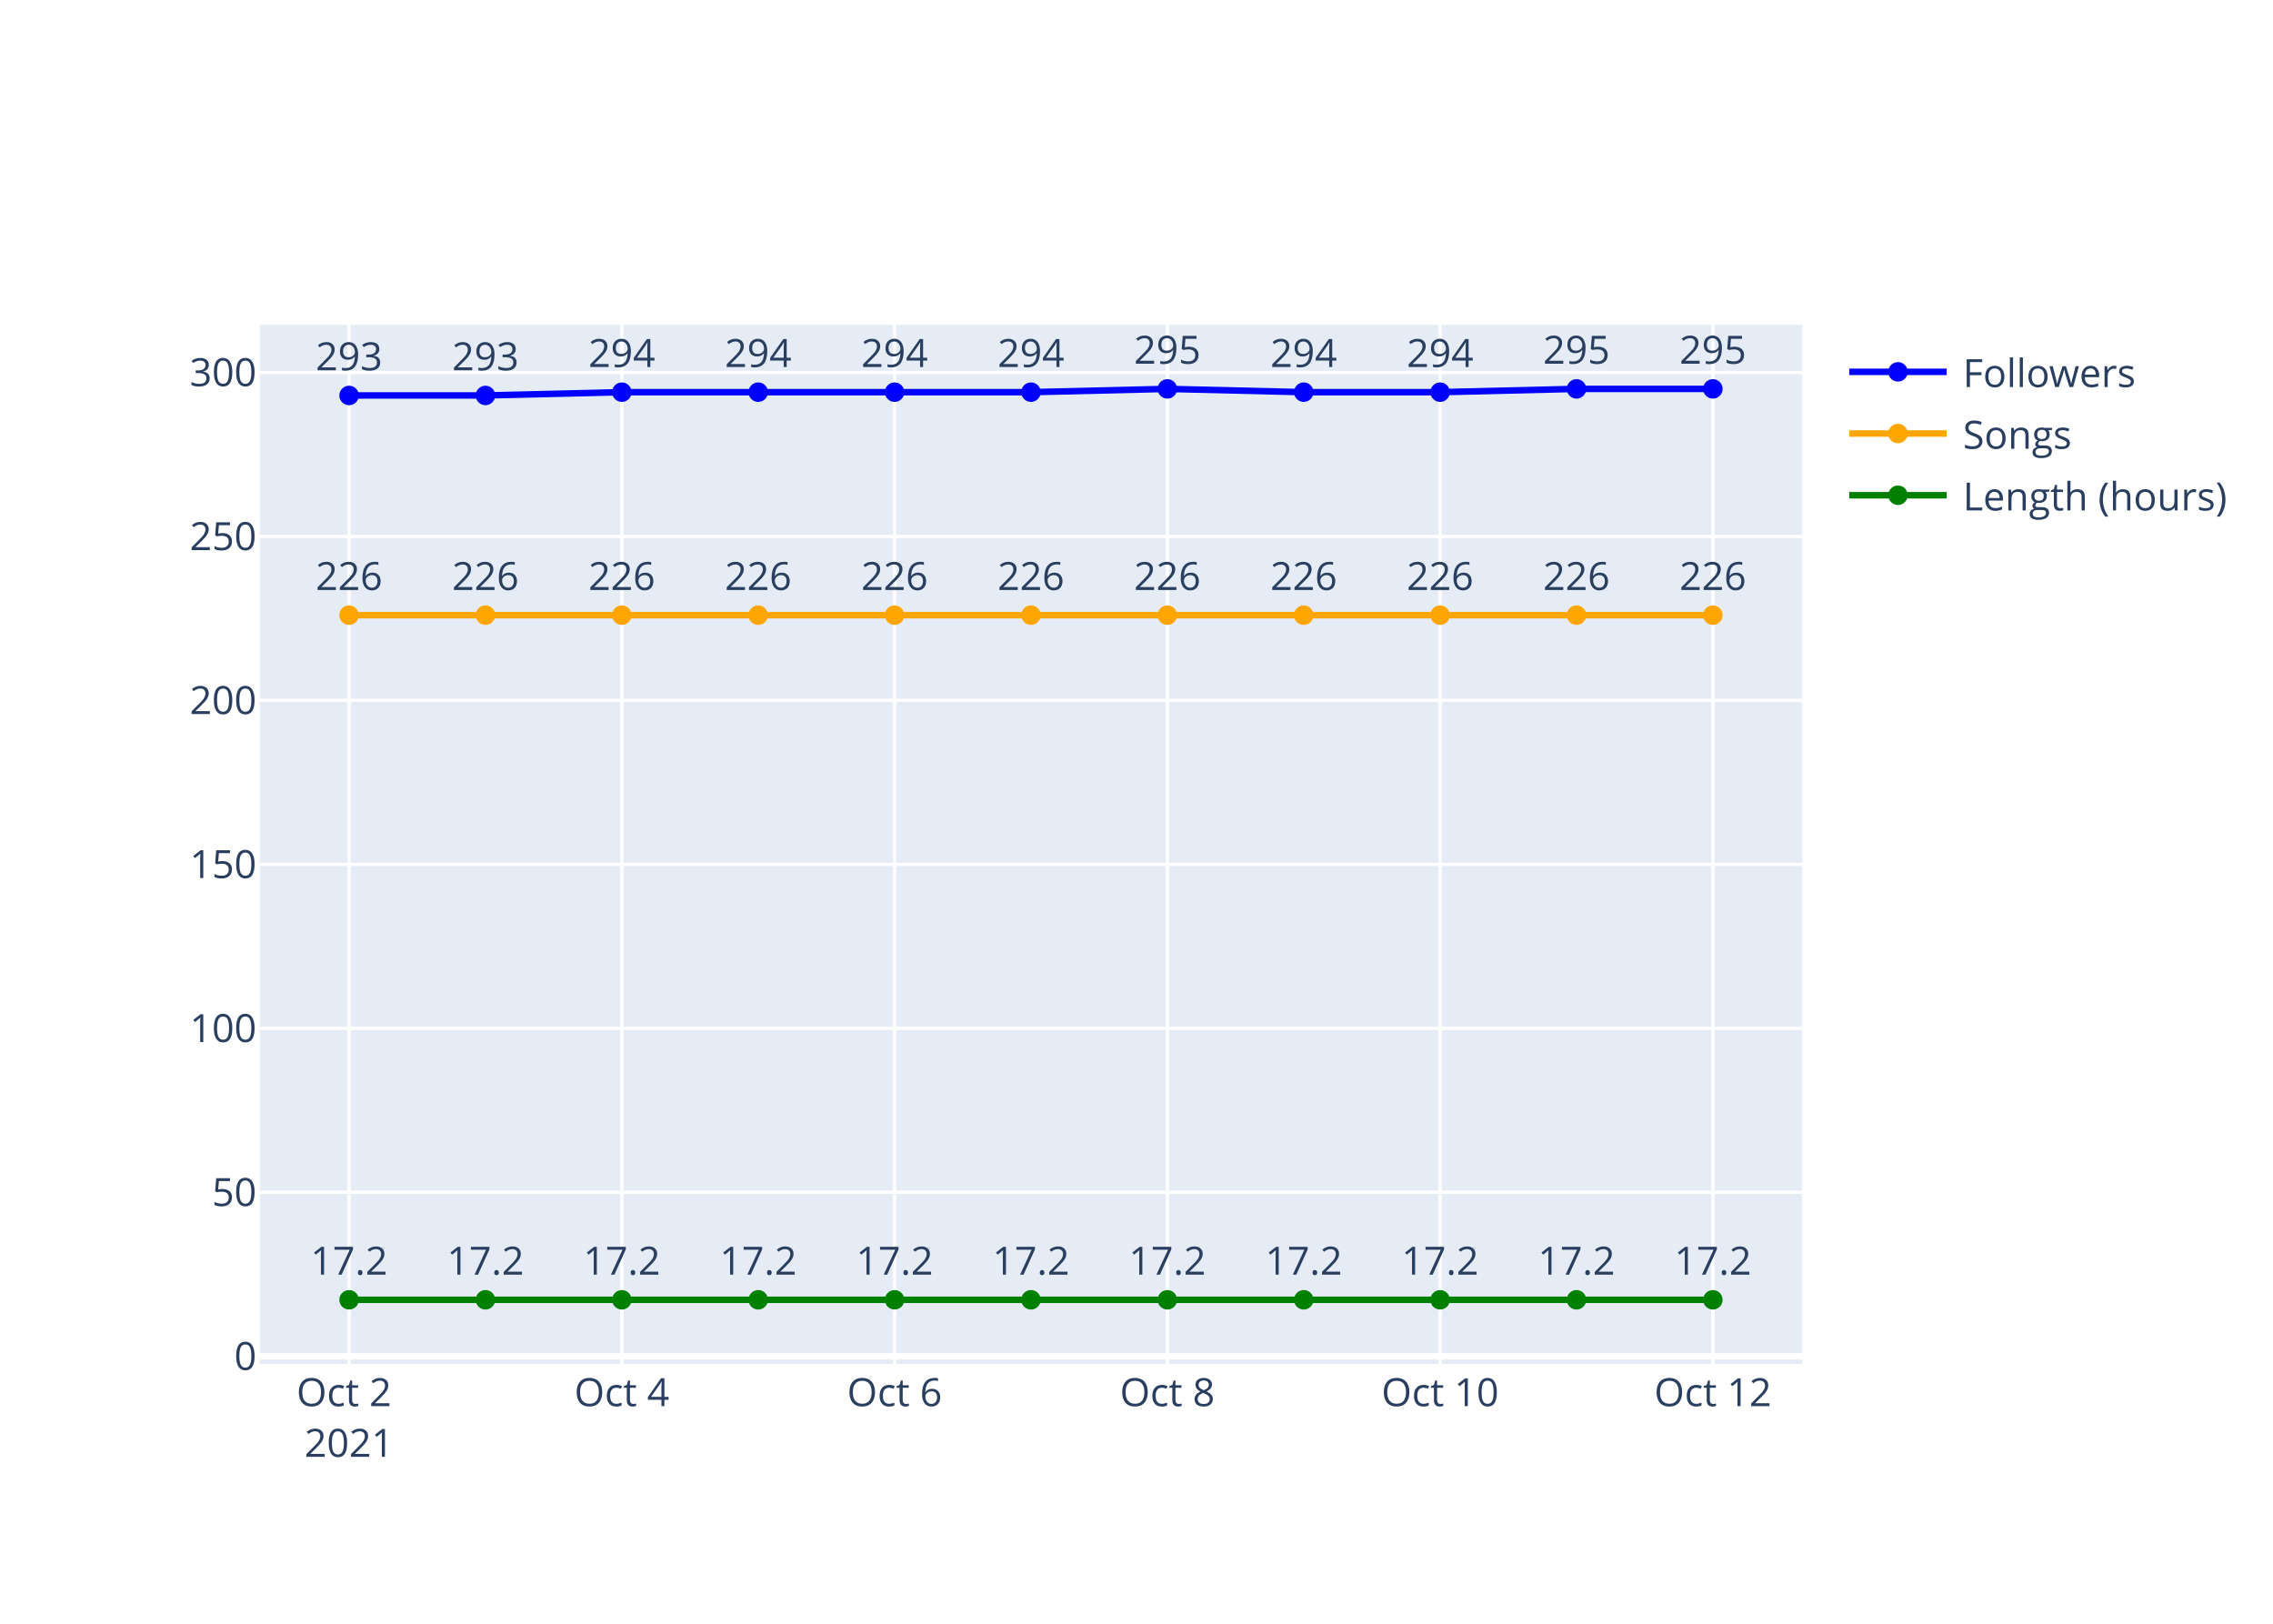
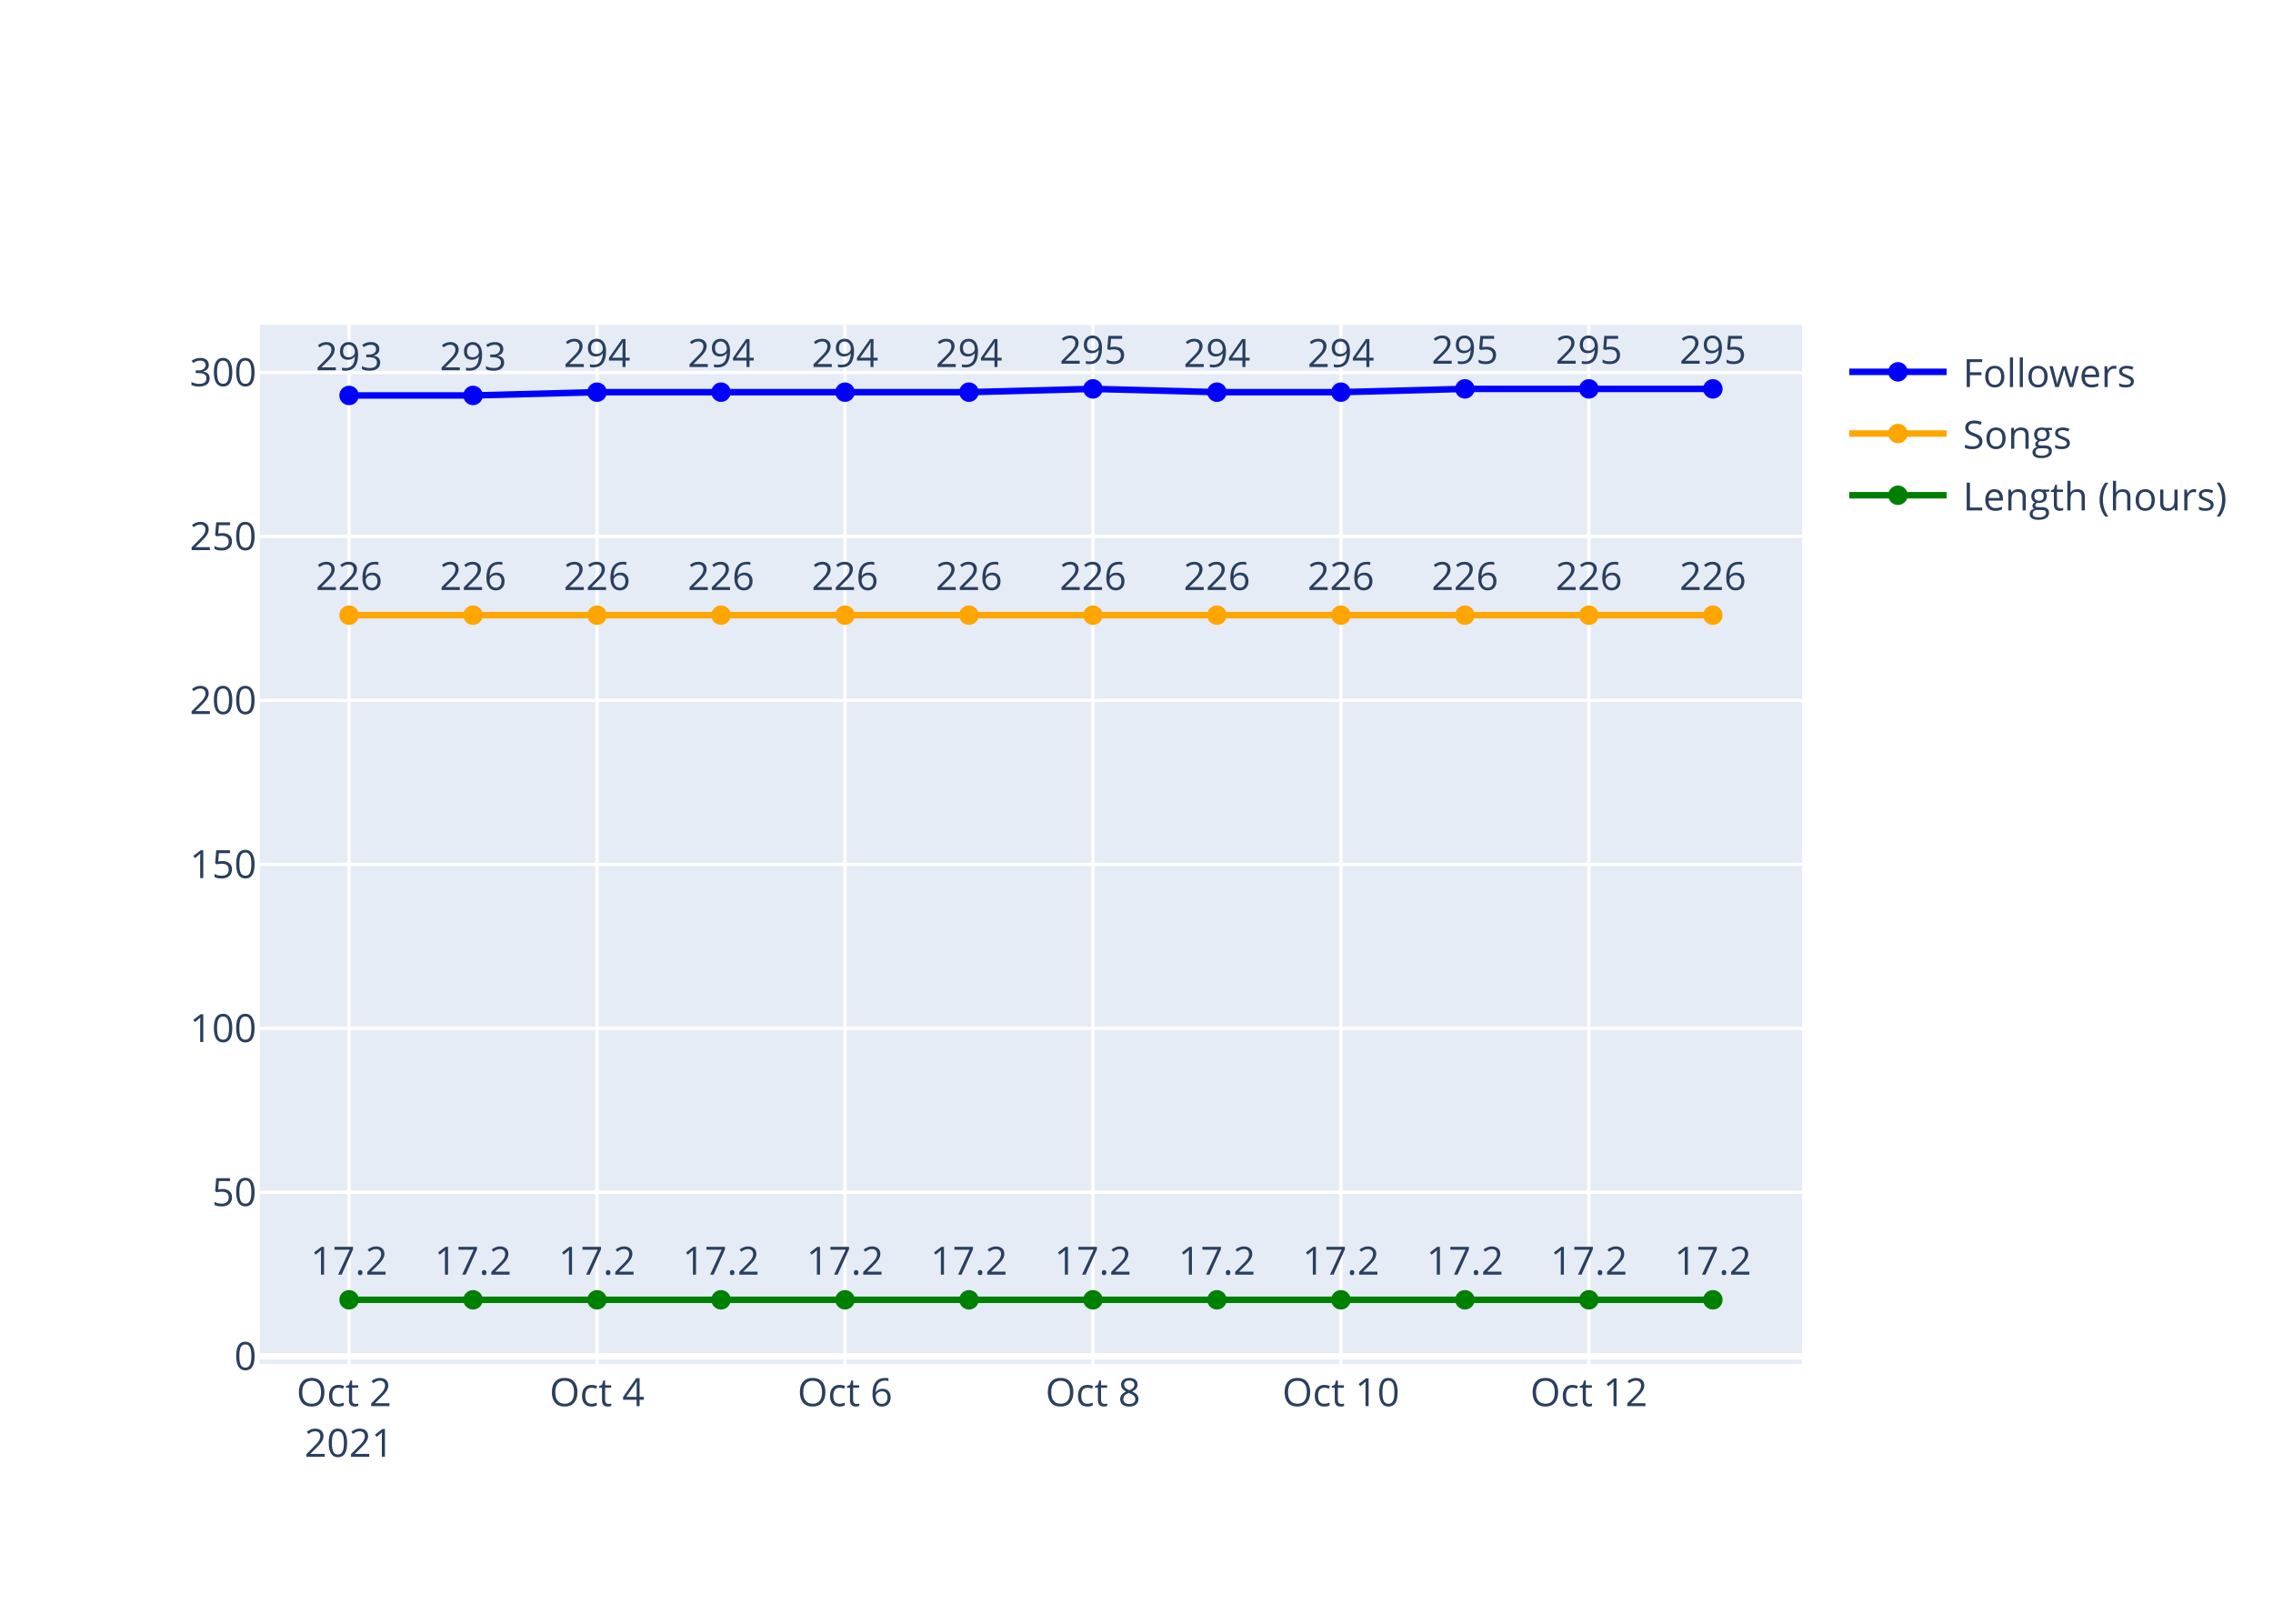
<svg xmlns="http://www.w3.org/2000/svg" class="main-svg" width="700" height="500" style="" viewBox="0 0 700 500">
  <rect x="0" y="0" width="700" height="500" style="fill: rgb(255, 255, 255); fill-opacity: 1;" />
-   <defs id="defs-85a190">
+   <defs id="defs-94bf72">
    <g class="clips">
-       <clipPath id="clip85a190xyplot" class="plotclip">
+       <clipPath id="clip94bf72xyplot" class="plotclip">
        <rect width="475" height="320" />
      </clipPath>
-       <clipPath class="axesclip" id="clip85a190x">
+       <clipPath class="axesclip" id="clip94bf72x">
        <rect x="80" y="0" width="475" height="500" />
      </clipPath>
-       <clipPath class="axesclip" id="clip85a190y">
+       <clipPath class="axesclip" id="clip94bf72y">
        <rect x="0" y="100" width="700" height="320" />
      </clipPath>
-       <clipPath class="axesclip" id="clip85a190xy">
+       <clipPath class="axesclip" id="clip94bf72xy">
        <rect x="80" y="100" width="475" height="320" />
      </clipPath>
    </g>
    <g class="gradients" />
    <g class="patterns" />
  </defs>
  <g class="bglayer">
    <rect class="bg" x="80" y="100" width="475" height="320" style="fill: rgb(229, 236, 246); fill-opacity: 1; stroke-width: 0;" />
  </g>
  <g class="layer-below">
    <g class="imagelayer" />
    <g class="shapelayer" />
  </g>
  <g class="cartesianlayer">
    <g class="subplot xy">
      <g class="layer-subplot">
        <g class="shapelayer" />
        <g class="imagelayer" />
      </g>
      <g class="gridlayer">
        <g class="x">
          <path class="xgrid crisp" transform="translate(107.5,0)" d="M0,100v320" style="stroke: rgb(255, 255, 255); stroke-opacity: 1; stroke-width: 1px;" />
-           <path class="xgrid crisp" transform="translate(191.5,0)" d="M0,100v320" style="stroke: rgb(255, 255, 255); stroke-opacity: 1; stroke-width: 1px;" />
-           <path class="xgrid crisp" transform="translate(275.5,0)" d="M0,100v320" style="stroke: rgb(255, 255, 255); stroke-opacity: 1; stroke-width: 1px;" />
-           <path class="xgrid crisp" transform="translate(359.5,0)" d="M0,100v320" style="stroke: rgb(255, 255, 255); stroke-opacity: 1; stroke-width: 1px;" />
-           <path class="xgrid crisp" transform="translate(443.5,0)" d="M0,100v320" style="stroke: rgb(255, 255, 255); stroke-opacity: 1; stroke-width: 1px;" />
-           <path class="xgrid crisp" transform="translate(527.5,0)" d="M0,100v320" style="stroke: rgb(255, 255, 255); stroke-opacity: 1; stroke-width: 1px;" />
+           <path class="xgrid crisp" transform="translate(183.86,0)" d="M0,100v320" style="stroke: rgb(255, 255, 255); stroke-opacity: 1; stroke-width: 1px;" />
+           <path class="xgrid crisp" transform="translate(260.23,0)" d="M0,100v320" style="stroke: rgb(255, 255, 255); stroke-opacity: 1; stroke-width: 1px;" />
+           <path class="xgrid crisp" transform="translate(336.59,0)" d="M0,100v320" style="stroke: rgb(255, 255, 255); stroke-opacity: 1; stroke-width: 1px;" />
+           <path class="xgrid crisp" transform="translate(412.95,0)" d="M0,100v320" style="stroke: rgb(255, 255, 255); stroke-opacity: 1; stroke-width: 1px;" />
+           <path class="xgrid crisp" transform="translate(489.32,0)" d="M0,100v320" style="stroke: rgb(255, 255, 255); stroke-opacity: 1; stroke-width: 1px;" />
        </g>
        <g class="y">
          <path class="ygrid crisp" transform="translate(0,367.16)" d="M80,0h475" style="stroke: rgb(255, 255, 255); stroke-opacity: 1; stroke-width: 1px;" />
          <path class="ygrid crisp" transform="translate(0,316.67)" d="M80,0h475" style="stroke: rgb(255, 255, 255); stroke-opacity: 1; stroke-width: 1px;" />
          <path class="ygrid crisp" transform="translate(0,266.18)" d="M80,0h475" style="stroke: rgb(255, 255, 255); stroke-opacity: 1; stroke-width: 1px;" />
          <path class="ygrid crisp" transform="translate(0,215.68)" d="M80,0h475" style="stroke: rgb(255, 255, 255); stroke-opacity: 1; stroke-width: 1px;" />
          <path class="ygrid crisp" transform="translate(0,165.19)" d="M80,0h475" style="stroke: rgb(255, 255, 255); stroke-opacity: 1; stroke-width: 1px;" />
          <path class="ygrid crisp" transform="translate(0,114.7)" d="M80,0h475" style="stroke: rgb(255, 255, 255); stroke-opacity: 1; stroke-width: 1px;" />
        </g>
      </g>
      <g class="zerolinelayer">
        <path class="yzl zl crisp" transform="translate(0,417.65)" d="M80,0h475" style="stroke: rgb(255, 255, 255); stroke-opacity: 1; stroke-width: 2px;" />
      </g>
      <path class="xlines-below" />
      <path class="ylines-below" />
      <g class="overlines-below" />
      <g class="xaxislayer-below" />
      <g class="yaxislayer-below" />
      <g class="overaxes-below" />
-       <g class="plot" transform="translate(80,100)" clip-path="url(#clip85a190xyplot)">
+       <g class="plot" transform="translate(80,100)" clip-path="url(#clip94bf72xyplot)">
        <g class="scatterlayer mlayer">
-           <g class="trace scatter trace618f5f" style="stroke-miterlimit: 2; opacity: 1;">
+           <g class="trace scatter tracee49912" style="stroke-miterlimit: 2; opacity: 1;">
            <g class="fills" />
            <g class="errorbars" />
            <g class="lines">
-               <path class="js-line" d="M27.5,21.77L69.5,21.77L111.5,20.76L237.5,20.76L279.5,19.75L321.5,20.76L363.5,20.76L405.5,19.75L447.5,19.75" style="vector-effect: non-scaling-stroke; fill: none; stroke: rgb(0, 0, 255); stroke-opacity: 1; stroke-width: 2px; opacity: 1;" />
+               <path class="js-line" d="M27.5,21.77L65.68,21.77L103.86,20.76L218.41,20.76L256.59,19.75L294.77,20.76L332.95,20.76L371.14,19.75L409.32,19.75L447.5,19.75" style="vector-effect: non-scaling-stroke; fill: none; stroke: rgb(0, 0, 255); stroke-opacity: 1; stroke-width: 2px; opacity: 1;" />
            </g>
            <g class="points">
              <path class="point" transform="translate(27.5,21.77)" d="M3,0A3,3 0 1,1 0,-3A3,3 0 0,1 3,0Z" style="opacity: 1; stroke-width: 0px; fill: rgb(0, 0, 255); fill-opacity: 1;" />
-               <path class="point" transform="translate(69.5,21.77)" d="M3,0A3,3 0 1,1 0,-3A3,3 0 0,1 3,0Z" style="opacity: 1; stroke-width: 0px; fill: rgb(0, 0, 255); fill-opacity: 1;" />
-               <path class="point" transform="translate(111.5,20.76)" d="M3,0A3,3 0 1,1 0,-3A3,3 0 0,1 3,0Z" style="opacity: 1; stroke-width: 0px; fill: rgb(0, 0, 255); fill-opacity: 1;" />
-               <path class="point" transform="translate(153.5,20.76)" d="M3,0A3,3 0 1,1 0,-3A3,3 0 0,1 3,0Z" style="opacity: 1; stroke-width: 0px; fill: rgb(0, 0, 255); fill-opacity: 1;" />
-               <path class="point" transform="translate(195.5,20.76)" d="M3,0A3,3 0 1,1 0,-3A3,3 0 0,1 3,0Z" style="opacity: 1; stroke-width: 0px; fill: rgb(0, 0, 255); fill-opacity: 1;" />
-               <path class="point" transform="translate(237.5,20.76)" d="M3,0A3,3 0 1,1 0,-3A3,3 0 0,1 3,0Z" style="opacity: 1; stroke-width: 0px; fill: rgb(0, 0, 255); fill-opacity: 1;" />
-               <path class="point" transform="translate(279.5,19.75)" d="M3,0A3,3 0 1,1 0,-3A3,3 0 0,1 3,0Z" style="opacity: 1; stroke-width: 0px; fill: rgb(0, 0, 255); fill-opacity: 1;" />
-               <path class="point" transform="translate(321.5,20.76)" d="M3,0A3,3 0 1,1 0,-3A3,3 0 0,1 3,0Z" style="opacity: 1; stroke-width: 0px; fill: rgb(0, 0, 255); fill-opacity: 1;" />
-               <path class="point" transform="translate(363.5,20.76)" d="M3,0A3,3 0 1,1 0,-3A3,3 0 0,1 3,0Z" style="opacity: 1; stroke-width: 0px; fill: rgb(0, 0, 255); fill-opacity: 1;" />
-               <path class="point" transform="translate(405.5,19.75)" d="M3,0A3,3 0 1,1 0,-3A3,3 0 0,1 3,0Z" style="opacity: 1; stroke-width: 0px; fill: rgb(0, 0, 255); fill-opacity: 1;" />
+               <path class="point" transform="translate(65.68,21.77)" d="M3,0A3,3 0 1,1 0,-3A3,3 0 0,1 3,0Z" style="opacity: 1; stroke-width: 0px; fill: rgb(0, 0, 255); fill-opacity: 1;" />
+               <path class="point" transform="translate(103.86,20.76)" d="M3,0A3,3 0 1,1 0,-3A3,3 0 0,1 3,0Z" style="opacity: 1; stroke-width: 0px; fill: rgb(0, 0, 255); fill-opacity: 1;" />
+               <path class="point" transform="translate(142.05,20.76)" d="M3,0A3,3 0 1,1 0,-3A3,3 0 0,1 3,0Z" style="opacity: 1; stroke-width: 0px; fill: rgb(0, 0, 255); fill-opacity: 1;" />
+               <path class="point" transform="translate(180.23,20.76)" d="M3,0A3,3 0 1,1 0,-3A3,3 0 0,1 3,0Z" style="opacity: 1; stroke-width: 0px; fill: rgb(0, 0, 255); fill-opacity: 1;" />
+               <path class="point" transform="translate(218.41,20.76)" d="M3,0A3,3 0 1,1 0,-3A3,3 0 0,1 3,0Z" style="opacity: 1; stroke-width: 0px; fill: rgb(0, 0, 255); fill-opacity: 1;" />
+               <path class="point" transform="translate(256.59,19.75)" d="M3,0A3,3 0 1,1 0,-3A3,3 0 0,1 3,0Z" style="opacity: 1; stroke-width: 0px; fill: rgb(0, 0, 255); fill-opacity: 1;" />
+               <path class="point" transform="translate(294.77,20.76)" d="M3,0A3,3 0 1,1 0,-3A3,3 0 0,1 3,0Z" style="opacity: 1; stroke-width: 0px; fill: rgb(0, 0, 255); fill-opacity: 1;" />
+               <path class="point" transform="translate(332.95,20.76)" d="M3,0A3,3 0 1,1 0,-3A3,3 0 0,1 3,0Z" style="opacity: 1; stroke-width: 0px; fill: rgb(0, 0, 255); fill-opacity: 1;" />
+               <path class="point" transform="translate(371.14,19.75)" d="M3,0A3,3 0 1,1 0,-3A3,3 0 0,1 3,0Z" style="opacity: 1; stroke-width: 0px; fill: rgb(0, 0, 255); fill-opacity: 1;" />
+               <path class="point" transform="translate(409.32,19.75)" d="M3,0A3,3 0 1,1 0,-3A3,3 0 0,1 3,0Z" style="opacity: 1; stroke-width: 0px; fill: rgb(0, 0, 255); fill-opacity: 1;" />
              <path class="point" transform="translate(447.5,19.75)" d="M3,0A3,3 0 1,1 0,-3A3,3 0 0,1 3,0Z" style="opacity: 1; stroke-width: 0px; fill: rgb(0, 0, 255); fill-opacity: 1;" />
            </g>
            <g class="text">
              <g class="textpoint" transform="translate(0,-7.75)">
                <text x="27.5" y="21.77" text-anchor="middle" style="font-family: 'Open Sans', verdana, arial, sans-serif; font-size: 12px; fill: rgb(42, 63, 95); fill-opacity: 1; white-space: pre;">293</text>
              </g>
              <g class="textpoint" transform="translate(0,-7.75)">
-                 <text x="69.5" y="21.77" text-anchor="middle" style="font-family: 'Open Sans', verdana, arial, sans-serif; font-size: 12px; fill: rgb(42, 63, 95); fill-opacity: 1; white-space: pre;">293</text>
-               </g>
-               <g class="textpoint" transform="translate(0,-7.75)">
-                 <text x="111.5" y="20.76" text-anchor="middle" style="font-family: 'Open Sans', verdana, arial, sans-serif; font-size: 12px; fill: rgb(42, 63, 95); fill-opacity: 1; white-space: pre;">294</text>
-               </g>
-               <g class="textpoint" transform="translate(0,-7.75)">
-                 <text x="153.5" y="20.76" text-anchor="middle" style="font-family: 'Open Sans', verdana, arial, sans-serif; font-size: 12px; fill: rgb(42, 63, 95); fill-opacity: 1; white-space: pre;">294</text>
-               </g>
-               <g class="textpoint" transform="translate(0,-7.75)">
-                 <text x="195.5" y="20.76" text-anchor="middle" style="font-family: 'Open Sans', verdana, arial, sans-serif; font-size: 12px; fill: rgb(42, 63, 95); fill-opacity: 1; white-space: pre;">294</text>
-               </g>
-               <g class="textpoint" transform="translate(0,-7.75)">
-                 <text x="237.5" y="20.76" text-anchor="middle" style="font-family: 'Open Sans', verdana, arial, sans-serif; font-size: 12px; fill: rgb(42, 63, 95); fill-opacity: 1; white-space: pre;">294</text>
-               </g>
-               <g class="textpoint" transform="translate(0,-7.75)">
-                 <text x="279.5" y="19.75" text-anchor="middle" style="font-family: 'Open Sans', verdana, arial, sans-serif; font-size: 12px; fill: rgb(42, 63, 95); fill-opacity: 1; white-space: pre;">295</text>
-               </g>
-               <g class="textpoint" transform="translate(0,-7.75)">
-                 <text x="321.5" y="20.76" text-anchor="middle" style="font-family: 'Open Sans', verdana, arial, sans-serif; font-size: 12px; fill: rgb(42, 63, 95); fill-opacity: 1; white-space: pre;">294</text>
-               </g>
-               <g class="textpoint" transform="translate(0,-7.75)">
-                 <text x="363.5" y="20.76" text-anchor="middle" style="font-family: 'Open Sans', verdana, arial, sans-serif; font-size: 12px; fill: rgb(42, 63, 95); fill-opacity: 1; white-space: pre;">294</text>
-               </g>
-               <g class="textpoint" transform="translate(0,-7.75)">
-                 <text x="405.5" y="19.75" text-anchor="middle" style="font-family: 'Open Sans', verdana, arial, sans-serif; font-size: 12px; fill: rgb(42, 63, 95); fill-opacity: 1; white-space: pre;">295</text>
+                 <text x="65.68" y="21.77" text-anchor="middle" style="font-family: 'Open Sans', verdana, arial, sans-serif; font-size: 12px; fill: rgb(42, 63, 95); fill-opacity: 1; white-space: pre;">293</text>
+               </g>
+               <g class="textpoint" transform="translate(0,-7.75)">
+                 <text x="103.86" y="20.76" text-anchor="middle" style="font-family: 'Open Sans', verdana, arial, sans-serif; font-size: 12px; fill: rgb(42, 63, 95); fill-opacity: 1; white-space: pre;">294</text>
+               </g>
+               <g class="textpoint" transform="translate(0,-7.75)">
+                 <text x="142.05" y="20.76" text-anchor="middle" style="font-family: 'Open Sans', verdana, arial, sans-serif; font-size: 12px; fill: rgb(42, 63, 95); fill-opacity: 1; white-space: pre;">294</text>
+               </g>
+               <g class="textpoint" transform="translate(0,-7.75)">
+                 <text x="180.23" y="20.76" text-anchor="middle" style="font-family: 'Open Sans', verdana, arial, sans-serif; font-size: 12px; fill: rgb(42, 63, 95); fill-opacity: 1; white-space: pre;">294</text>
+               </g>
+               <g class="textpoint" transform="translate(0,-7.75)">
+                 <text x="218.41" y="20.76" text-anchor="middle" style="font-family: 'Open Sans', verdana, arial, sans-serif; font-size: 12px; fill: rgb(42, 63, 95); fill-opacity: 1; white-space: pre;">294</text>
+               </g>
+               <g class="textpoint" transform="translate(0,-7.75)">
+                 <text x="256.59" y="19.75" text-anchor="middle" style="font-family: 'Open Sans', verdana, arial, sans-serif; font-size: 12px; fill: rgb(42, 63, 95); fill-opacity: 1; white-space: pre;">295</text>
+               </g>
+               <g class="textpoint" transform="translate(0,-7.75)">
+                 <text x="294.77" y="20.76" text-anchor="middle" style="font-family: 'Open Sans', verdana, arial, sans-serif; font-size: 12px; fill: rgb(42, 63, 95); fill-opacity: 1; white-space: pre;">294</text>
+               </g>
+               <g class="textpoint" transform="translate(0,-7.75)">
+                 <text x="332.95" y="20.76" text-anchor="middle" style="font-family: 'Open Sans', verdana, arial, sans-serif; font-size: 12px; fill: rgb(42, 63, 95); fill-opacity: 1; white-space: pre;">294</text>
+               </g>
+               <g class="textpoint" transform="translate(0,-7.75)">
+                 <text x="371.14" y="19.75" text-anchor="middle" style="font-family: 'Open Sans', verdana, arial, sans-serif; font-size: 12px; fill: rgb(42, 63, 95); fill-opacity: 1; white-space: pre;">295</text>
+               </g>
+               <g class="textpoint" transform="translate(0,-7.75)">
+                 <text x="409.32" y="19.75" text-anchor="middle" style="font-family: 'Open Sans', verdana, arial, sans-serif; font-size: 12px; fill: rgb(42, 63, 95); fill-opacity: 1; white-space: pre;">295</text>
              </g>
              <g class="textpoint" transform="translate(0,-7.75)">
                <text x="447.5" y="19.75" text-anchor="middle" style="font-family: 'Open Sans', verdana, arial, sans-serif; font-size: 12px; fill: rgb(42, 63, 95); fill-opacity: 1; white-space: pre;">295</text>
              </g>
            </g>
          </g>
-           <g class="trace scatter tracef06e15" style="stroke-miterlimit: 2; opacity: 1;">
+           <g class="trace scatter trace6d9efa" style="stroke-miterlimit: 2; opacity: 1;">
            <g class="fills" />
            <g class="errorbars" />
            <g class="lines">
              <path class="js-line" d="M27.5,89.43L447.5,89.43" style="vector-effect: non-scaling-stroke; fill: none; stroke: rgb(255, 165, 0); stroke-opacity: 1; stroke-width: 2px; opacity: 1;" />
            </g>
            <g class="points">
              <path class="point" transform="translate(27.5,89.43)" d="M3,0A3,3 0 1,1 0,-3A3,3 0 0,1 3,0Z" style="opacity: 1; stroke-width: 0px; fill: rgb(255, 165, 0); fill-opacity: 1;" />
-               <path class="point" transform="translate(69.5,89.43)" d="M3,0A3,3 0 1,1 0,-3A3,3 0 0,1 3,0Z" style="opacity: 1; stroke-width: 0px; fill: rgb(255, 165, 0); fill-opacity: 1;" />
-               <path class="point" transform="translate(111.5,89.43)" d="M3,0A3,3 0 1,1 0,-3A3,3 0 0,1 3,0Z" style="opacity: 1; stroke-width: 0px; fill: rgb(255, 165, 0); fill-opacity: 1;" />
-               <path class="point" transform="translate(153.5,89.43)" d="M3,0A3,3 0 1,1 0,-3A3,3 0 0,1 3,0Z" style="opacity: 1; stroke-width: 0px; fill: rgb(255, 165, 0); fill-opacity: 1;" />
-               <path class="point" transform="translate(195.5,89.43)" d="M3,0A3,3 0 1,1 0,-3A3,3 0 0,1 3,0Z" style="opacity: 1; stroke-width: 0px; fill: rgb(255, 165, 0); fill-opacity: 1;" />
-               <path class="point" transform="translate(237.5,89.43)" d="M3,0A3,3 0 1,1 0,-3A3,3 0 0,1 3,0Z" style="opacity: 1; stroke-width: 0px; fill: rgb(255, 165, 0); fill-opacity: 1;" />
-               <path class="point" transform="translate(279.5,89.43)" d="M3,0A3,3 0 1,1 0,-3A3,3 0 0,1 3,0Z" style="opacity: 1; stroke-width: 0px; fill: rgb(255, 165, 0); fill-opacity: 1;" />
-               <path class="point" transform="translate(321.5,89.43)" d="M3,0A3,3 0 1,1 0,-3A3,3 0 0,1 3,0Z" style="opacity: 1; stroke-width: 0px; fill: rgb(255, 165, 0); fill-opacity: 1;" />
-               <path class="point" transform="translate(363.5,89.43)" d="M3,0A3,3 0 1,1 0,-3A3,3 0 0,1 3,0Z" style="opacity: 1; stroke-width: 0px; fill: rgb(255, 165, 0); fill-opacity: 1;" />
-               <path class="point" transform="translate(405.5,89.43)" d="M3,0A3,3 0 1,1 0,-3A3,3 0 0,1 3,0Z" style="opacity: 1; stroke-width: 0px; fill: rgb(255, 165, 0); fill-opacity: 1;" />
+               <path class="point" transform="translate(65.68,89.43)" d="M3,0A3,3 0 1,1 0,-3A3,3 0 0,1 3,0Z" style="opacity: 1; stroke-width: 0px; fill: rgb(255, 165, 0); fill-opacity: 1;" />
+               <path class="point" transform="translate(103.86,89.43)" d="M3,0A3,3 0 1,1 0,-3A3,3 0 0,1 3,0Z" style="opacity: 1; stroke-width: 0px; fill: rgb(255, 165, 0); fill-opacity: 1;" />
+               <path class="point" transform="translate(142.05,89.43)" d="M3,0A3,3 0 1,1 0,-3A3,3 0 0,1 3,0Z" style="opacity: 1; stroke-width: 0px; fill: rgb(255, 165, 0); fill-opacity: 1;" />
+               <path class="point" transform="translate(180.23,89.43)" d="M3,0A3,3 0 1,1 0,-3A3,3 0 0,1 3,0Z" style="opacity: 1; stroke-width: 0px; fill: rgb(255, 165, 0); fill-opacity: 1;" />
+               <path class="point" transform="translate(218.41,89.43)" d="M3,0A3,3 0 1,1 0,-3A3,3 0 0,1 3,0Z" style="opacity: 1; stroke-width: 0px; fill: rgb(255, 165, 0); fill-opacity: 1;" />
+               <path class="point" transform="translate(256.59,89.43)" d="M3,0A3,3 0 1,1 0,-3A3,3 0 0,1 3,0Z" style="opacity: 1; stroke-width: 0px; fill: rgb(255, 165, 0); fill-opacity: 1;" />
+               <path class="point" transform="translate(294.77,89.43)" d="M3,0A3,3 0 1,1 0,-3A3,3 0 0,1 3,0Z" style="opacity: 1; stroke-width: 0px; fill: rgb(255, 165, 0); fill-opacity: 1;" />
+               <path class="point" transform="translate(332.95,89.43)" d="M3,0A3,3 0 1,1 0,-3A3,3 0 0,1 3,0Z" style="opacity: 1; stroke-width: 0px; fill: rgb(255, 165, 0); fill-opacity: 1;" />
+               <path class="point" transform="translate(371.14,89.43)" d="M3,0A3,3 0 1,1 0,-3A3,3 0 0,1 3,0Z" style="opacity: 1; stroke-width: 0px; fill: rgb(255, 165, 0); fill-opacity: 1;" />
+               <path class="point" transform="translate(409.32,89.43)" d="M3,0A3,3 0 1,1 0,-3A3,3 0 0,1 3,0Z" style="opacity: 1; stroke-width: 0px; fill: rgb(255, 165, 0); fill-opacity: 1;" />
              <path class="point" transform="translate(447.5,89.43)" d="M3,0A3,3 0 1,1 0,-3A3,3 0 0,1 3,0Z" style="opacity: 1; stroke-width: 0px; fill: rgb(255, 165, 0); fill-opacity: 1;" />
            </g>
            <g class="text">
              <g class="textpoint" transform="translate(0,-7.75)">
                <text x="27.5" y="89.43" text-anchor="middle" style="font-family: 'Open Sans', verdana, arial, sans-serif; font-size: 12px; fill: rgb(42, 63, 95); fill-opacity: 1; white-space: pre;">226</text>
              </g>
              <g class="textpoint" transform="translate(0,-7.75)">
-                 <text x="69.5" y="89.43" text-anchor="middle" style="font-family: 'Open Sans', verdana, arial, sans-serif; font-size: 12px; fill: rgb(42, 63, 95); fill-opacity: 1; white-space: pre;">226</text>
-               </g>
-               <g class="textpoint" transform="translate(0,-7.75)">
-                 <text x="111.5" y="89.43" text-anchor="middle" style="font-family: 'Open Sans', verdana, arial, sans-serif; font-size: 12px; fill: rgb(42, 63, 95); fill-opacity: 1; white-space: pre;">226</text>
-               </g>
-               <g class="textpoint" transform="translate(0,-7.75)">
-                 <text x="153.5" y="89.43" text-anchor="middle" style="font-family: 'Open Sans', verdana, arial, sans-serif; font-size: 12px; fill: rgb(42, 63, 95); fill-opacity: 1; white-space: pre;">226</text>
-               </g>
-               <g class="textpoint" transform="translate(0,-7.75)">
-                 <text x="195.5" y="89.43" text-anchor="middle" style="font-family: 'Open Sans', verdana, arial, sans-serif; font-size: 12px; fill: rgb(42, 63, 95); fill-opacity: 1; white-space: pre;">226</text>
-               </g>
-               <g class="textpoint" transform="translate(0,-7.75)">
-                 <text x="237.5" y="89.43" text-anchor="middle" style="font-family: 'Open Sans', verdana, arial, sans-serif; font-size: 12px; fill: rgb(42, 63, 95); fill-opacity: 1; white-space: pre;">226</text>
-               </g>
-               <g class="textpoint" transform="translate(0,-7.75)">
-                 <text x="279.5" y="89.43" text-anchor="middle" style="font-family: 'Open Sans', verdana, arial, sans-serif; font-size: 12px; fill: rgb(42, 63, 95); fill-opacity: 1; white-space: pre;">226</text>
-               </g>
-               <g class="textpoint" transform="translate(0,-7.75)">
-                 <text x="321.5" y="89.43" text-anchor="middle" style="font-family: 'Open Sans', verdana, arial, sans-serif; font-size: 12px; fill: rgb(42, 63, 95); fill-opacity: 1; white-space: pre;">226</text>
-               </g>
-               <g class="textpoint" transform="translate(0,-7.75)">
-                 <text x="363.5" y="89.43" text-anchor="middle" style="font-family: 'Open Sans', verdana, arial, sans-serif; font-size: 12px; fill: rgb(42, 63, 95); fill-opacity: 1; white-space: pre;">226</text>
-               </g>
-               <g class="textpoint" transform="translate(0,-7.75)">
-                 <text x="405.5" y="89.43" text-anchor="middle" style="font-family: 'Open Sans', verdana, arial, sans-serif; font-size: 12px; fill: rgb(42, 63, 95); fill-opacity: 1; white-space: pre;">226</text>
+                 <text x="65.68" y="89.43" text-anchor="middle" style="font-family: 'Open Sans', verdana, arial, sans-serif; font-size: 12px; fill: rgb(42, 63, 95); fill-opacity: 1; white-space: pre;">226</text>
+               </g>
+               <g class="textpoint" transform="translate(0,-7.75)">
+                 <text x="103.86" y="89.43" text-anchor="middle" style="font-family: 'Open Sans', verdana, arial, sans-serif; font-size: 12px; fill: rgb(42, 63, 95); fill-opacity: 1; white-space: pre;">226</text>
+               </g>
+               <g class="textpoint" transform="translate(0,-7.75)">
+                 <text x="142.05" y="89.43" text-anchor="middle" style="font-family: 'Open Sans', verdana, arial, sans-serif; font-size: 12px; fill: rgb(42, 63, 95); fill-opacity: 1; white-space: pre;">226</text>
+               </g>
+               <g class="textpoint" transform="translate(0,-7.75)">
+                 <text x="180.23" y="89.43" text-anchor="middle" style="font-family: 'Open Sans', verdana, arial, sans-serif; font-size: 12px; fill: rgb(42, 63, 95); fill-opacity: 1; white-space: pre;">226</text>
+               </g>
+               <g class="textpoint" transform="translate(0,-7.75)">
+                 <text x="218.41" y="89.43" text-anchor="middle" style="font-family: 'Open Sans', verdana, arial, sans-serif; font-size: 12px; fill: rgb(42, 63, 95); fill-opacity: 1; white-space: pre;">226</text>
+               </g>
+               <g class="textpoint" transform="translate(0,-7.75)">
+                 <text x="256.59" y="89.43" text-anchor="middle" style="font-family: 'Open Sans', verdana, arial, sans-serif; font-size: 12px; fill: rgb(42, 63, 95); fill-opacity: 1; white-space: pre;">226</text>
+               </g>
+               <g class="textpoint" transform="translate(0,-7.75)">
+                 <text x="294.77" y="89.43" text-anchor="middle" style="font-family: 'Open Sans', verdana, arial, sans-serif; font-size: 12px; fill: rgb(42, 63, 95); fill-opacity: 1; white-space: pre;">226</text>
+               </g>
+               <g class="textpoint" transform="translate(0,-7.75)">
+                 <text x="332.95" y="89.43" text-anchor="middle" style="font-family: 'Open Sans', verdana, arial, sans-serif; font-size: 12px; fill: rgb(42, 63, 95); fill-opacity: 1; white-space: pre;">226</text>
+               </g>
+               <g class="textpoint" transform="translate(0,-7.75)">
+                 <text x="371.14" y="89.43" text-anchor="middle" style="font-family: 'Open Sans', verdana, arial, sans-serif; font-size: 12px; fill: rgb(42, 63, 95); fill-opacity: 1; white-space: pre;">226</text>
+               </g>
+               <g class="textpoint" transform="translate(0,-7.75)">
+                 <text x="409.32" y="89.43" text-anchor="middle" style="font-family: 'Open Sans', verdana, arial, sans-serif; font-size: 12px; fill: rgb(42, 63, 95); fill-opacity: 1; white-space: pre;">226</text>
              </g>
              <g class="textpoint" transform="translate(0,-7.75)">
                <text x="447.5" y="89.43" text-anchor="middle" style="font-family: 'Open Sans', verdana, arial, sans-serif; font-size: 12px; fill: rgb(42, 63, 95); fill-opacity: 1; white-space: pre;">226</text>
              </g>
            </g>
          </g>
-           <g class="trace scatter trace0f4f70" style="stroke-miterlimit: 2; opacity: 1;">
+           <g class="trace scatter trace67fd2c" style="stroke-miterlimit: 2; opacity: 1;">
            <g class="fills" />
            <g class="errorbars" />
            <g class="lines">
              <path class="js-line" d="M27.5,300.25L447.5,300.25" style="vector-effect: non-scaling-stroke; fill: none; stroke: rgb(0, 128, 0); stroke-opacity: 1; stroke-width: 2px; opacity: 1;" />
            </g>
            <g class="points">
              <path class="point" transform="translate(27.5,300.25)" d="M3,0A3,3 0 1,1 0,-3A3,3 0 0,1 3,0Z" style="opacity: 1; stroke-width: 0px; fill: rgb(0, 128, 0); fill-opacity: 1;" />
-               <path class="point" transform="translate(69.5,300.25)" d="M3,0A3,3 0 1,1 0,-3A3,3 0 0,1 3,0Z" style="opacity: 1; stroke-width: 0px; fill: rgb(0, 128, 0); fill-opacity: 1;" />
-               <path class="point" transform="translate(111.5,300.25)" d="M3,0A3,3 0 1,1 0,-3A3,3 0 0,1 3,0Z" style="opacity: 1; stroke-width: 0px; fill: rgb(0, 128, 0); fill-opacity: 1;" />
-               <path class="point" transform="translate(153.5,300.25)" d="M3,0A3,3 0 1,1 0,-3A3,3 0 0,1 3,0Z" style="opacity: 1; stroke-width: 0px; fill: rgb(0, 128, 0); fill-opacity: 1;" />
-               <path class="point" transform="translate(195.5,300.25)" d="M3,0A3,3 0 1,1 0,-3A3,3 0 0,1 3,0Z" style="opacity: 1; stroke-width: 0px; fill: rgb(0, 128, 0); fill-opacity: 1;" />
-               <path class="point" transform="translate(237.5,300.25)" d="M3,0A3,3 0 1,1 0,-3A3,3 0 0,1 3,0Z" style="opacity: 1; stroke-width: 0px; fill: rgb(0, 128, 0); fill-opacity: 1;" />
-               <path class="point" transform="translate(279.5,300.25)" d="M3,0A3,3 0 1,1 0,-3A3,3 0 0,1 3,0Z" style="opacity: 1; stroke-width: 0px; fill: rgb(0, 128, 0); fill-opacity: 1;" />
-               <path class="point" transform="translate(321.5,300.25)" d="M3,0A3,3 0 1,1 0,-3A3,3 0 0,1 3,0Z" style="opacity: 1; stroke-width: 0px; fill: rgb(0, 128, 0); fill-opacity: 1;" />
-               <path class="point" transform="translate(363.5,300.25)" d="M3,0A3,3 0 1,1 0,-3A3,3 0 0,1 3,0Z" style="opacity: 1; stroke-width: 0px; fill: rgb(0, 128, 0); fill-opacity: 1;" />
-               <path class="point" transform="translate(405.5,300.25)" d="M3,0A3,3 0 1,1 0,-3A3,3 0 0,1 3,0Z" style="opacity: 1; stroke-width: 0px; fill: rgb(0, 128, 0); fill-opacity: 1;" />
+               <path class="point" transform="translate(65.68,300.25)" d="M3,0A3,3 0 1,1 0,-3A3,3 0 0,1 3,0Z" style="opacity: 1; stroke-width: 0px; fill: rgb(0, 128, 0); fill-opacity: 1;" />
+               <path class="point" transform="translate(103.86,300.25)" d="M3,0A3,3 0 1,1 0,-3A3,3 0 0,1 3,0Z" style="opacity: 1; stroke-width: 0px; fill: rgb(0, 128, 0); fill-opacity: 1;" />
+               <path class="point" transform="translate(142.05,300.25)" d="M3,0A3,3 0 1,1 0,-3A3,3 0 0,1 3,0Z" style="opacity: 1; stroke-width: 0px; fill: rgb(0, 128, 0); fill-opacity: 1;" />
+               <path class="point" transform="translate(180.23,300.25)" d="M3,0A3,3 0 1,1 0,-3A3,3 0 0,1 3,0Z" style="opacity: 1; stroke-width: 0px; fill: rgb(0, 128, 0); fill-opacity: 1;" />
+               <path class="point" transform="translate(218.41,300.25)" d="M3,0A3,3 0 1,1 0,-3A3,3 0 0,1 3,0Z" style="opacity: 1; stroke-width: 0px; fill: rgb(0, 128, 0); fill-opacity: 1;" />
+               <path class="point" transform="translate(256.59,300.25)" d="M3,0A3,3 0 1,1 0,-3A3,3 0 0,1 3,0Z" style="opacity: 1; stroke-width: 0px; fill: rgb(0, 128, 0); fill-opacity: 1;" />
+               <path class="point" transform="translate(294.77,300.25)" d="M3,0A3,3 0 1,1 0,-3A3,3 0 0,1 3,0Z" style="opacity: 1; stroke-width: 0px; fill: rgb(0, 128, 0); fill-opacity: 1;" />
+               <path class="point" transform="translate(332.95,300.25)" d="M3,0A3,3 0 1,1 0,-3A3,3 0 0,1 3,0Z" style="opacity: 1; stroke-width: 0px; fill: rgb(0, 128, 0); fill-opacity: 1;" />
+               <path class="point" transform="translate(371.14,300.25)" d="M3,0A3,3 0 1,1 0,-3A3,3 0 0,1 3,0Z" style="opacity: 1; stroke-width: 0px; fill: rgb(0, 128, 0); fill-opacity: 1;" />
+               <path class="point" transform="translate(409.32,300.25)" d="M3,0A3,3 0 1,1 0,-3A3,3 0 0,1 3,0Z" style="opacity: 1; stroke-width: 0px; fill: rgb(0, 128, 0); fill-opacity: 1;" />
              <path class="point" transform="translate(447.5,300.25)" d="M3,0A3,3 0 1,1 0,-3A3,3 0 0,1 3,0Z" style="opacity: 1; stroke-width: 0px; fill: rgb(0, 128, 0); fill-opacity: 1;" />
            </g>
            <g class="text">
              <g class="textpoint" transform="translate(0,-7.75)">
                <text x="27.5" y="300.25" text-anchor="middle" style="font-family: 'Open Sans', verdana, arial, sans-serif; font-size: 12px; fill: rgb(42, 63, 95); fill-opacity: 1; white-space: pre;">17.2</text>
              </g>
              <g class="textpoint" transform="translate(0,-7.75)">
-                 <text x="69.5" y="300.25" text-anchor="middle" style="font-family: 'Open Sans', verdana, arial, sans-serif; font-size: 12px; fill: rgb(42, 63, 95); fill-opacity: 1; white-space: pre;">17.2</text>
-               </g>
-               <g class="textpoint" transform="translate(0,-7.75)">
-                 <text x="111.5" y="300.25" text-anchor="middle" style="font-family: 'Open Sans', verdana, arial, sans-serif; font-size: 12px; fill: rgb(42, 63, 95); fill-opacity: 1; white-space: pre;">17.2</text>
-               </g>
-               <g class="textpoint" transform="translate(0,-7.75)">
-                 <text x="153.5" y="300.25" text-anchor="middle" style="font-family: 'Open Sans', verdana, arial, sans-serif; font-size: 12px; fill: rgb(42, 63, 95); fill-opacity: 1; white-space: pre;">17.2</text>
-               </g>
-               <g class="textpoint" transform="translate(0,-7.75)">
-                 <text x="195.5" y="300.25" text-anchor="middle" style="font-family: 'Open Sans', verdana, arial, sans-serif; font-size: 12px; fill: rgb(42, 63, 95); fill-opacity: 1; white-space: pre;">17.2</text>
-               </g>
-               <g class="textpoint" transform="translate(0,-7.75)">
-                 <text x="237.5" y="300.25" text-anchor="middle" style="font-family: 'Open Sans', verdana, arial, sans-serif; font-size: 12px; fill: rgb(42, 63, 95); fill-opacity: 1; white-space: pre;">17.2</text>
-               </g>
-               <g class="textpoint" transform="translate(0,-7.75)">
-                 <text x="279.5" y="300.25" text-anchor="middle" style="font-family: 'Open Sans', verdana, arial, sans-serif; font-size: 12px; fill: rgb(42, 63, 95); fill-opacity: 1; white-space: pre;">17.2</text>
-               </g>
-               <g class="textpoint" transform="translate(0,-7.75)">
-                 <text x="321.5" y="300.25" text-anchor="middle" style="font-family: 'Open Sans', verdana, arial, sans-serif; font-size: 12px; fill: rgb(42, 63, 95); fill-opacity: 1; white-space: pre;">17.2</text>
-               </g>
-               <g class="textpoint" transform="translate(0,-7.75)">
-                 <text x="363.5" y="300.25" text-anchor="middle" style="font-family: 'Open Sans', verdana, arial, sans-serif; font-size: 12px; fill: rgb(42, 63, 95); fill-opacity: 1; white-space: pre;">17.2</text>
-               </g>
-               <g class="textpoint" transform="translate(0,-7.75)">
-                 <text x="405.5" y="300.25" text-anchor="middle" style="font-family: 'Open Sans', verdana, arial, sans-serif; font-size: 12px; fill: rgb(42, 63, 95); fill-opacity: 1; white-space: pre;">17.2</text>
+                 <text x="65.68" y="300.25" text-anchor="middle" style="font-family: 'Open Sans', verdana, arial, sans-serif; font-size: 12px; fill: rgb(42, 63, 95); fill-opacity: 1; white-space: pre;">17.2</text>
+               </g>
+               <g class="textpoint" transform="translate(0,-7.75)">
+                 <text x="103.86" y="300.25" text-anchor="middle" style="font-family: 'Open Sans', verdana, arial, sans-serif; font-size: 12px; fill: rgb(42, 63, 95); fill-opacity: 1; white-space: pre;">17.2</text>
+               </g>
+               <g class="textpoint" transform="translate(0,-7.75)">
+                 <text x="142.05" y="300.25" text-anchor="middle" style="font-family: 'Open Sans', verdana, arial, sans-serif; font-size: 12px; fill: rgb(42, 63, 95); fill-opacity: 1; white-space: pre;">17.2</text>
+               </g>
+               <g class="textpoint" transform="translate(0,-7.75)">
+                 <text x="180.23" y="300.25" text-anchor="middle" style="font-family: 'Open Sans', verdana, arial, sans-serif; font-size: 12px; fill: rgb(42, 63, 95); fill-opacity: 1; white-space: pre;">17.2</text>
+               </g>
+               <g class="textpoint" transform="translate(0,-7.75)">
+                 <text x="218.41" y="300.25" text-anchor="middle" style="font-family: 'Open Sans', verdana, arial, sans-serif; font-size: 12px; fill: rgb(42, 63, 95); fill-opacity: 1; white-space: pre;">17.2</text>
+               </g>
+               <g class="textpoint" transform="translate(0,-7.75)">
+                 <text x="256.59" y="300.25" text-anchor="middle" style="font-family: 'Open Sans', verdana, arial, sans-serif; font-size: 12px; fill: rgb(42, 63, 95); fill-opacity: 1; white-space: pre;">17.2</text>
+               </g>
+               <g class="textpoint" transform="translate(0,-7.75)">
+                 <text x="294.77" y="300.25" text-anchor="middle" style="font-family: 'Open Sans', verdana, arial, sans-serif; font-size: 12px; fill: rgb(42, 63, 95); fill-opacity: 1; white-space: pre;">17.2</text>
+               </g>
+               <g class="textpoint" transform="translate(0,-7.75)">
+                 <text x="332.95" y="300.25" text-anchor="middle" style="font-family: 'Open Sans', verdana, arial, sans-serif; font-size: 12px; fill: rgb(42, 63, 95); fill-opacity: 1; white-space: pre;">17.2</text>
+               </g>
+               <g class="textpoint" transform="translate(0,-7.75)">
+                 <text x="371.14" y="300.25" text-anchor="middle" style="font-family: 'Open Sans', verdana, arial, sans-serif; font-size: 12px; fill: rgb(42, 63, 95); fill-opacity: 1; white-space: pre;">17.2</text>
+               </g>
+               <g class="textpoint" transform="translate(0,-7.75)">
+                 <text x="409.32" y="300.25" text-anchor="middle" style="font-family: 'Open Sans', verdana, arial, sans-serif; font-size: 12px; fill: rgb(42, 63, 95); fill-opacity: 1; white-space: pre;">17.2</text>
              </g>
              <g class="textpoint" transform="translate(0,-7.75)">
                <text x="447.5" y="300.25" text-anchor="middle" style="font-family: 'Open Sans', verdana, arial, sans-serif; font-size: 12px; fill: rgb(42, 63, 95); fill-opacity: 1; white-space: pre;">17.2</text>
              </g>
            </g>
          </g>
        </g>
      </g>
      <g class="overplot" />
      <path class="xlines-above crisp" d="M0,0" style="fill: none;" />
      <path class="ylines-above crisp" d="M0,0" style="fill: none;" />
      <g class="overlines-above" />
      <g class="xaxislayer-above">
        <g class="xtick">
          <text text-anchor="middle" x="0" y="433" transform="translate(107.5,0)" style="font-family: 'Open Sans', verdana, arial, sans-serif; font-size: 12px; fill: rgb(42, 63, 95); fill-opacity: 1; white-space: pre; opacity: 1;">
            <tspan class="line" dy="0em" x="0" y="433">Oct 2</tspan>
            <tspan class="line" dy="1.3em" x="0" y="433">2021</tspan>
          </text>
        </g>
        <g class="xtick">
-           <text text-anchor="middle" x="0" y="433" style="font-family: 'Open Sans', verdana, arial, sans-serif; font-size: 12px; fill: rgb(42, 63, 95); fill-opacity: 1; white-space: pre; opacity: 1;" transform="translate(191.5,0)">Oct 4</text>
-         </g>
-         <g class="xtick">
-           <text text-anchor="middle" x="0" y="433" style="font-family: 'Open Sans', verdana, arial, sans-serif; font-size: 12px; fill: rgb(42, 63, 95); fill-opacity: 1; white-space: pre; opacity: 1;" transform="translate(275.5,0)">Oct 6</text>
-         </g>
-         <g class="xtick">
-           <text text-anchor="middle" x="0" y="433" style="font-family: 'Open Sans', verdana, arial, sans-serif; font-size: 12px; fill: rgb(42, 63, 95); fill-opacity: 1; white-space: pre; opacity: 1;" transform="translate(359.5,0)">Oct 8</text>
-         </g>
-         <g class="xtick">
-           <text text-anchor="middle" x="0" y="433" style="font-family: 'Open Sans', verdana, arial, sans-serif; font-size: 12px; fill: rgb(42, 63, 95); fill-opacity: 1; white-space: pre; opacity: 1;" transform="translate(443.5,0)">Oct 10</text>
-         </g>
-         <g class="xtick">
-           <text text-anchor="middle" x="0" y="433" style="font-family: 'Open Sans', verdana, arial, sans-serif; font-size: 12px; fill: rgb(42, 63, 95); fill-opacity: 1; white-space: pre; opacity: 1;" transform="translate(527.5,0)">Oct 12</text>
+           <text text-anchor="middle" x="0" y="433" style="font-family: 'Open Sans', verdana, arial, sans-serif; font-size: 12px; fill: rgb(42, 63, 95); fill-opacity: 1; white-space: pre; opacity: 1;" transform="translate(183.86,0)">Oct 4</text>
+         </g>
+         <g class="xtick">
+           <text text-anchor="middle" x="0" y="433" style="font-family: 'Open Sans', verdana, arial, sans-serif; font-size: 12px; fill: rgb(42, 63, 95); fill-opacity: 1; white-space: pre; opacity: 1;" transform="translate(260.23,0)">Oct 6</text>
+         </g>
+         <g class="xtick">
+           <text text-anchor="middle" x="0" y="433" style="font-family: 'Open Sans', verdana, arial, sans-serif; font-size: 12px; fill: rgb(42, 63, 95); fill-opacity: 1; white-space: pre; opacity: 1;" transform="translate(336.59,0)">Oct 8</text>
+         </g>
+         <g class="xtick">
+           <text text-anchor="middle" x="0" y="433" style="font-family: 'Open Sans', verdana, arial, sans-serif; font-size: 12px; fill: rgb(42, 63, 95); fill-opacity: 1; white-space: pre; opacity: 1;" transform="translate(412.95,0)">Oct 10</text>
+         </g>
+         <g class="xtick">
+           <text text-anchor="middle" x="0" y="433" style="font-family: 'Open Sans', verdana, arial, sans-serif; font-size: 12px; fill: rgb(42, 63, 95); fill-opacity: 1; white-space: pre; opacity: 1;" transform="translate(489.32,0)">Oct 12</text>
        </g>
      </g>
      <g class="yaxislayer-above">
        <g class="ytick">
          <text text-anchor="end" x="79" y="4.2" transform="translate(0,417.65)" style="font-family: 'Open Sans', verdana, arial, sans-serif; font-size: 12px; fill: rgb(42, 63, 95); fill-opacity: 1; white-space: pre; opacity: 1;">0</text>
        </g>
        <g class="ytick">
          <text text-anchor="end" x="79" y="4.2" style="font-family: 'Open Sans', verdana, arial, sans-serif; font-size: 12px; fill: rgb(42, 63, 95); fill-opacity: 1; white-space: pre; opacity: 1;" transform="translate(0,367.16)">50</text>
        </g>
        <g class="ytick">
          <text text-anchor="end" x="79" y="4.2" style="font-family: 'Open Sans', verdana, arial, sans-serif; font-size: 12px; fill: rgb(42, 63, 95); fill-opacity: 1; white-space: pre; opacity: 1;" transform="translate(0,316.67)">100</text>
        </g>
        <g class="ytick">
          <text text-anchor="end" x="79" y="4.2" style="font-family: 'Open Sans', verdana, arial, sans-serif; font-size: 12px; fill: rgb(42, 63, 95); fill-opacity: 1; white-space: pre; opacity: 1;" transform="translate(0,266.18)">150</text>
        </g>
        <g class="ytick">
          <text text-anchor="end" x="79" y="4.2" style="font-family: 'Open Sans', verdana, arial, sans-serif; font-size: 12px; fill: rgb(42, 63, 95); fill-opacity: 1; white-space: pre; opacity: 1;" transform="translate(0,215.68)">200</text>
        </g>
        <g class="ytick">
          <text text-anchor="end" x="79" y="4.2" style="font-family: 'Open Sans', verdana, arial, sans-serif; font-size: 12px; fill: rgb(42, 63, 95); fill-opacity: 1; white-space: pre; opacity: 1;" transform="translate(0,165.19)">250</text>
        </g>
        <g class="ytick">
          <text text-anchor="end" x="79" y="4.2" style="font-family: 'Open Sans', verdana, arial, sans-serif; font-size: 12px; fill: rgb(42, 63, 95); fill-opacity: 1; white-space: pre; opacity: 1;" transform="translate(0,114.7)">300</text>
        </g>
      </g>
      <g class="overaxes-above" />
    </g>
  </g>
  <g class="polarlayer" />
  <g class="ternarylayer" />
  <g class="geolayer" />
  <g class="funnelarealayer" />
  <g class="pielayer" />
  <g class="iciclelayer" />
  <g class="treemaplayer" />
  <g class="sunburstlayer" />
  <g class="glimages" />
-   <defs id="topdefs-85a190">
+   <defs id="topdefs-94bf72">
    <g class="clips" />
-     <clipPath id="legend85a190">
+     <clipPath id="legend94bf72">
      <rect width="124" height="67" x="0" y="0" />
    </clipPath>
  </defs>
  <g class="layer-above">
    <g class="imagelayer" />
    <g class="shapelayer" />
  </g>
  <g class="infolayer">
    <g class="legend" pointer-events="all" transform="translate(564.5,100)">
      <rect class="bg" shape-rendering="crispEdges" style="stroke: rgb(68, 68, 68); stroke-opacity: 1; fill: rgb(255, 255, 255); fill-opacity: 1; stroke-width: 0px;" width="124" height="67" x="0" y="0" />
-       <g class="scrollbox" transform="" clip-path="url(#legend85a190)">
+       <g class="scrollbox" transform="" clip-path="url(#legend94bf72)">
        <g class="groups">
          <g class="traces" transform="translate(0,14.5)" style="opacity: 1;">
            <text class="legendtext" text-anchor="start" x="40" y="4.68" style="font-family: 'Open Sans', verdana, arial, sans-serif; font-size: 12px; fill: rgb(42, 63, 95); fill-opacity: 1; white-space: pre;">Followers</text>
            <g class="layers" style="opacity: 1;">
              <g class="legendfill" />
              <g class="legendlines">
                <path class="js-line" d="M5,0h30" style="fill: none; stroke: rgb(0, 0, 255); stroke-opacity: 1; stroke-width: 2px;" />
              </g>
              <g class="legendsymbols">
                <g class="legendpoints">
                  <path class="scatterpts" transform="translate(20,0)" d="M3,0A3,3 0 1,1 0,-3A3,3 0 0,1 3,0Z" style="opacity: 1; stroke-width: 0px; fill: rgb(0, 0, 255); fill-opacity: 1;" />
                </g>
              </g>
            </g>
            <rect class="legendtoggle" x="0" y="-9.5" width="118.062" height="19" style="fill: rgb(0, 0, 0); fill-opacity: 0;" />
          </g>
          <g class="traces" transform="translate(0,33.5)" style="opacity: 1;">
            <text class="legendtext" text-anchor="start" x="40" y="4.68" style="font-family: 'Open Sans', verdana, arial, sans-serif; font-size: 12px; fill: rgb(42, 63, 95); fill-opacity: 1; white-space: pre;">Songs</text>
            <g class="layers" style="opacity: 1;">
              <g class="legendfill" />
              <g class="legendlines">
                <path class="js-line" d="M5,0h30" style="fill: none; stroke: rgb(255, 165, 0); stroke-opacity: 1; stroke-width: 2px;" />
              </g>
              <g class="legendsymbols">
                <g class="legendpoints">
                  <path class="scatterpts" transform="translate(20,0)" d="M3,0A3,3 0 1,1 0,-3A3,3 0 0,1 3,0Z" style="opacity: 1; stroke-width: 0px; fill: rgb(255, 165, 0); fill-opacity: 1;" />
                </g>
              </g>
            </g>
            <rect class="legendtoggle" x="0" y="-9.5" width="118.062" height="19" style="fill: rgb(0, 0, 0); fill-opacity: 0;" />
          </g>
          <g class="traces" transform="translate(0,52.5)" style="opacity: 1;">
            <text class="legendtext" text-anchor="start" x="40" y="4.68" style="font-family: 'Open Sans', verdana, arial, sans-serif; font-size: 12px; fill: rgb(42, 63, 95); fill-opacity: 1; white-space: pre;">Length (hours)</text>
            <g class="layers" style="opacity: 1;">
              <g class="legendfill" />
              <g class="legendlines">
                <path class="js-line" d="M5,0h30" style="fill: none; stroke: rgb(0, 128, 0); stroke-opacity: 1; stroke-width: 2px;" />
              </g>
              <g class="legendsymbols">
                <g class="legendpoints">
                  <path class="scatterpts" transform="translate(20,0)" d="M3,0A3,3 0 1,1 0,-3A3,3 0 0,1 3,0Z" style="opacity: 1; stroke-width: 0px; fill: rgb(0, 128, 0); fill-opacity: 1;" />
                </g>
              </g>
            </g>
            <rect class="legendtoggle" x="0" y="-9.5" width="118.062" height="19" style="fill: rgb(0, 0, 0); fill-opacity: 0;" />
          </g>
        </g>
      </g>
      <rect class="scrollbar" rx="20" ry="3" width="0" height="0" style="fill: rgb(128, 139, 164); fill-opacity: 1;" x="0" y="0" />
    </g>
    <g class="g-gtitle" />
    <g class="g-xtitle" />
    <g class="g-ytitle" />
  </g>
</svg>
